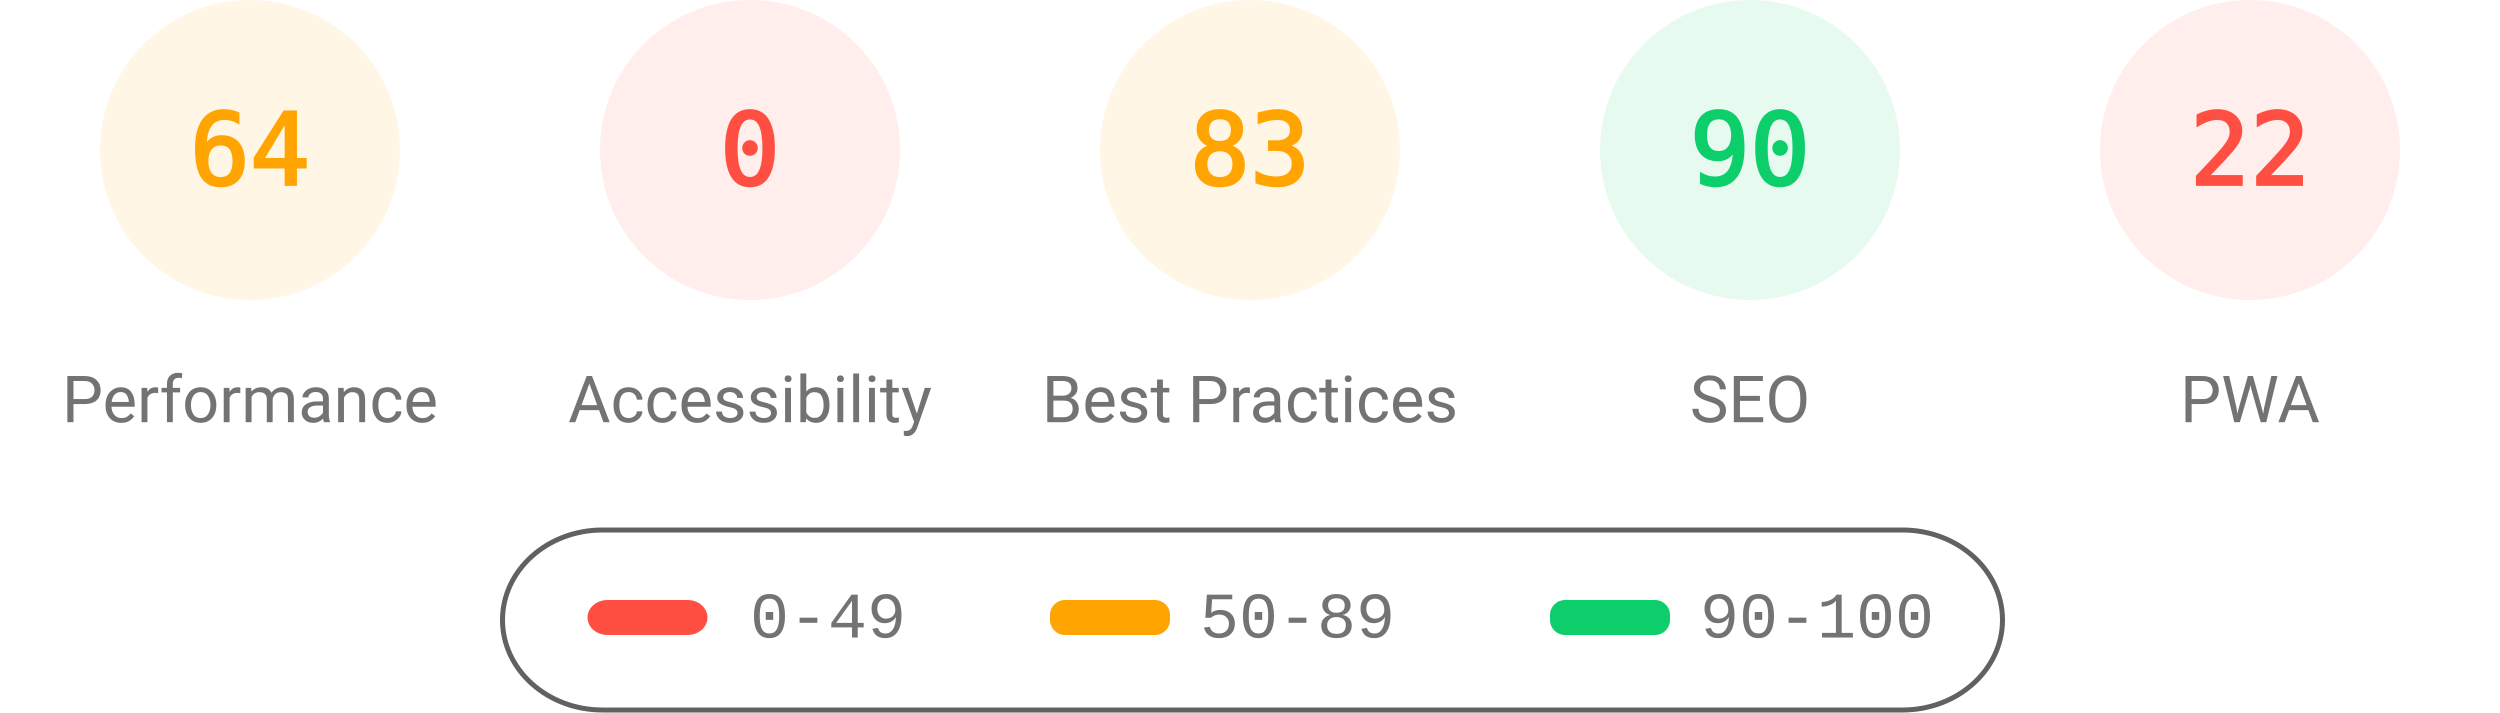
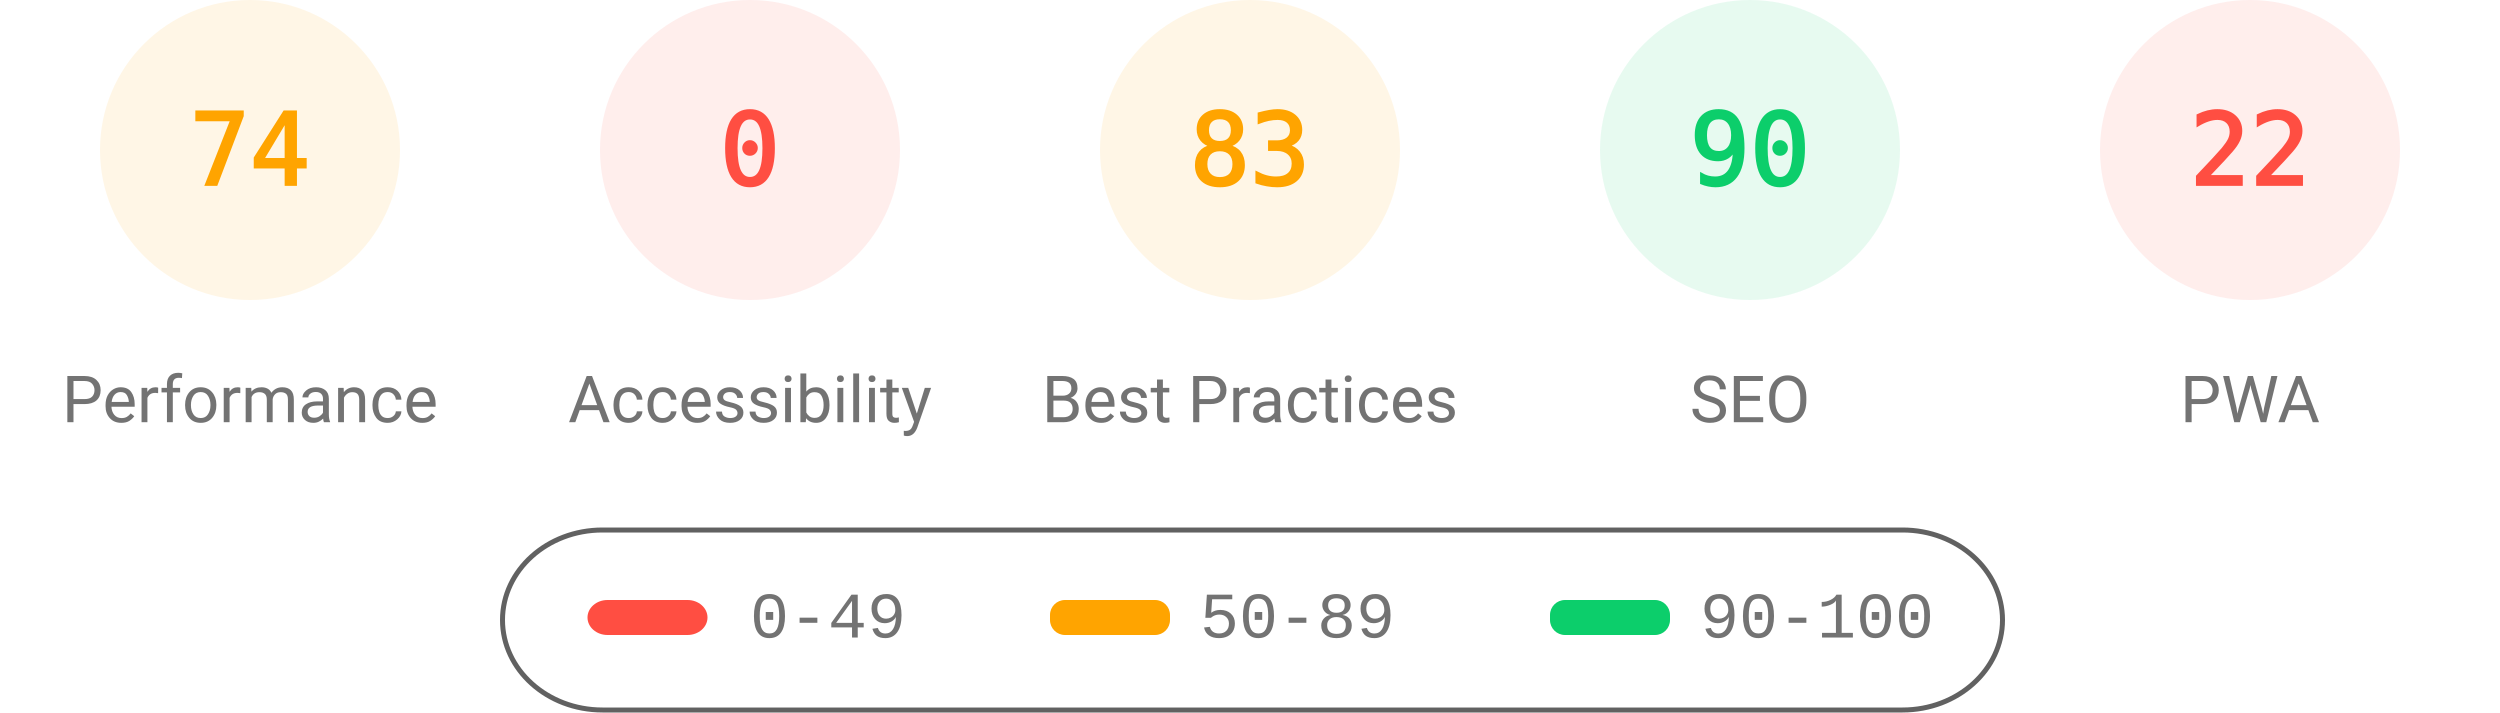
<svg xmlns="http://www.w3.org/2000/svg" fill="none" width="1000" height="285">
  <style>.gauge-base{opacity:.1}.gauge-arc{fill:none;animation-delay:250ms;stroke-linecap:round;transform:rotate(-90deg);transform-origin:100px 60px;animation:load-gauge 1s ease forwards}.guage-text{font-size:40px;font-family:monospace;text-align:center}.guage-red{color:#ff4e42;fill:#ff4e42;stroke:#ff4e42}.guage-orange{color:#ffa400;fill:#ffa400;stroke:#ffa400}.guage-green{color:#0cce6b;fill:#0cce6b;stroke:#0cce6b}.guage-undefined{color:#5c5c5c;fill:#5c5c5c;stroke:#5c5c5c}.guage-title{color:#737373;fill:#737373;stroke:none;font-size:26px;line-height:26px;font-family:Roboto,Halvetica,Arial,sans-serif}@keyframes load-gauge{from{stroke-dasharray:0 352.858}}</style>
  <svg class="guage-div guage-perf guage-orange" viewBox="0 0 200 200" width="200" height="200">
    <circle class="gauge-base" r="56" cx="100" cy="60" stroke-width="8" />
-     <circle class="gauge-arc guage-arc-1" r="56" cx="100" cy="60" stroke-width="8" style="stroke-dasharray:225.189,351.858" />
-     <text class="guage-text" x="100" y="60" alignment-baseline="central" dominant-baseline="central" text-anchor="middle">64</text>
+     <circle class="gauge-arc guage-arc-1" r="56" cx="100" cy="60" stroke-width="8" style="stroke-dasharray:260.375,351.858" />
+     <text class="guage-text" x="100" y="60" alignment-baseline="central" dominant-baseline="central" text-anchor="middle">74</text>
    <text class="guage-title" x="100" y="160" alignment-baseline="central" dominant-baseline="central" text-anchor="middle">Performance</text>
  </svg>
  <svg class="guage-div guage-acc guage-red" viewBox="0 0 200 200" width="200" height="200" x="200">
    <circle class="gauge-base" r="56" cx="100" cy="60" stroke-width="8" />
    <circle class="gauge-arc guage-arc-2" r="56" cx="100" cy="60" stroke-width="8" style="stroke-dasharray:0,351.858" />
    <text class="guage-text" x="100" y="60" alignment-baseline="central" dominant-baseline="central" text-anchor="middle">0</text>
    <text class="guage-title" x="100" y="160" alignment-baseline="central" dominant-baseline="central" text-anchor="middle">Accessibility</text>
  </svg>
  <svg class="guage-div guage-best guage-orange" viewBox="0 0 200 200" width="200" height="200" x="400">
    <circle class="gauge-base" r="56" cx="100" cy="60" stroke-width="8" />
    <circle class="gauge-arc guage-arc-3" r="56" cx="100" cy="60" stroke-width="8" style="stroke-dasharray:292.042,351.858" />
    <text class="guage-text" x="100" y="60" alignment-baseline="central" dominant-baseline="central" text-anchor="middle">83</text>
    <text class="guage-title" x="100" y="160" alignment-baseline="central" dominant-baseline="central" text-anchor="middle">Best Practices</text>
  </svg>
  <svg class="guage-div guage-seo guage-green" viewBox="0 0 200 200" width="200" height="200" x="600">
    <circle class="gauge-base" r="56" cx="100" cy="60" stroke-width="8" />
    <circle class="gauge-arc guage-arc-4" r="56" cx="100" cy="60" stroke-width="8" style="stroke-dasharray:316.672,351.858" />
    <text class="guage-text" x="100" y="60" alignment-baseline="central" dominant-baseline="central" text-anchor="middle">90</text>
    <text class="guage-title" x="100" y="160" alignment-baseline="central" dominant-baseline="central" text-anchor="middle">SEO</text>
  </svg>
  <svg class="guage-div guage-pwa guage-red" viewBox="0 0 200 200" width="200" height="200" x="800">
    <circle class="gauge-base" r="56" cx="100" cy="60" stroke-width="8" />
    <circle class="gauge-arc guage-arc-4" r="56" cx="100" cy="60" stroke-width="8" style="stroke-dasharray:77.409,351.858" />
    <text class="guage-text" x="100" y="60" alignment-baseline="central" dominant-baseline="central" text-anchor="middle">22</text>
    <text class="guage-title" x="100" y="160" alignment-baseline="central" dominant-baseline="central" text-anchor="middle">PWA</text>
  </svg>
  <svg width="604" height="76" x="200" y="210">
    <path fill="none" id="canvas_background" d="M-1-1h604v80H-1z" />
    <rect fill-opacity="0" stroke="#616161" stroke-width="2" rx="40" id="svg_2" height="72" width="600" y="2" x="1" fill="#000" />
    <rect stroke="#000" rx="8" id="svg_3" height="14" width="48" y="30" x="35" stroke-opacity="null" stroke-width="0" fill="#ff4e42" />
    <rect stroke="#000" rx="6" id="svg_4" height="14" width="48" y="30" x="220" stroke-opacity="null" stroke-width="0" fill="#ffa400" />
    <rect stroke="#000" rx="6" id="svg_5" height="14" width="48" y="30" x="420" stroke-opacity="null" stroke-width="0" fill="#0cce6b" />
    <text xml:space="preserve" text-anchor="start" font-family="'Courier New', Courier, monospace" font-size="26" id="svg_6" y="45" x="100" stroke-opacity="null" stroke-width="0" stroke="#000" fill="#737373">0-49</text>
    <text xml:space="preserve" text-anchor="start" font-family="'Courier New', Courier, monospace" font-size="26" id="svg_7" y="45" x="280" stroke-opacity="null" stroke-width="0" stroke="#000" fill="#737373">50-89</text>
    <text xml:space="preserve" text-anchor="start" font-family="'Courier New', Courier, monospace" font-size="26" id="svg_8" y="45" x="480" stroke-opacity="null" stroke-width="0" stroke="#000" fill="#737373">90-100</text>
  </svg>
</svg>
